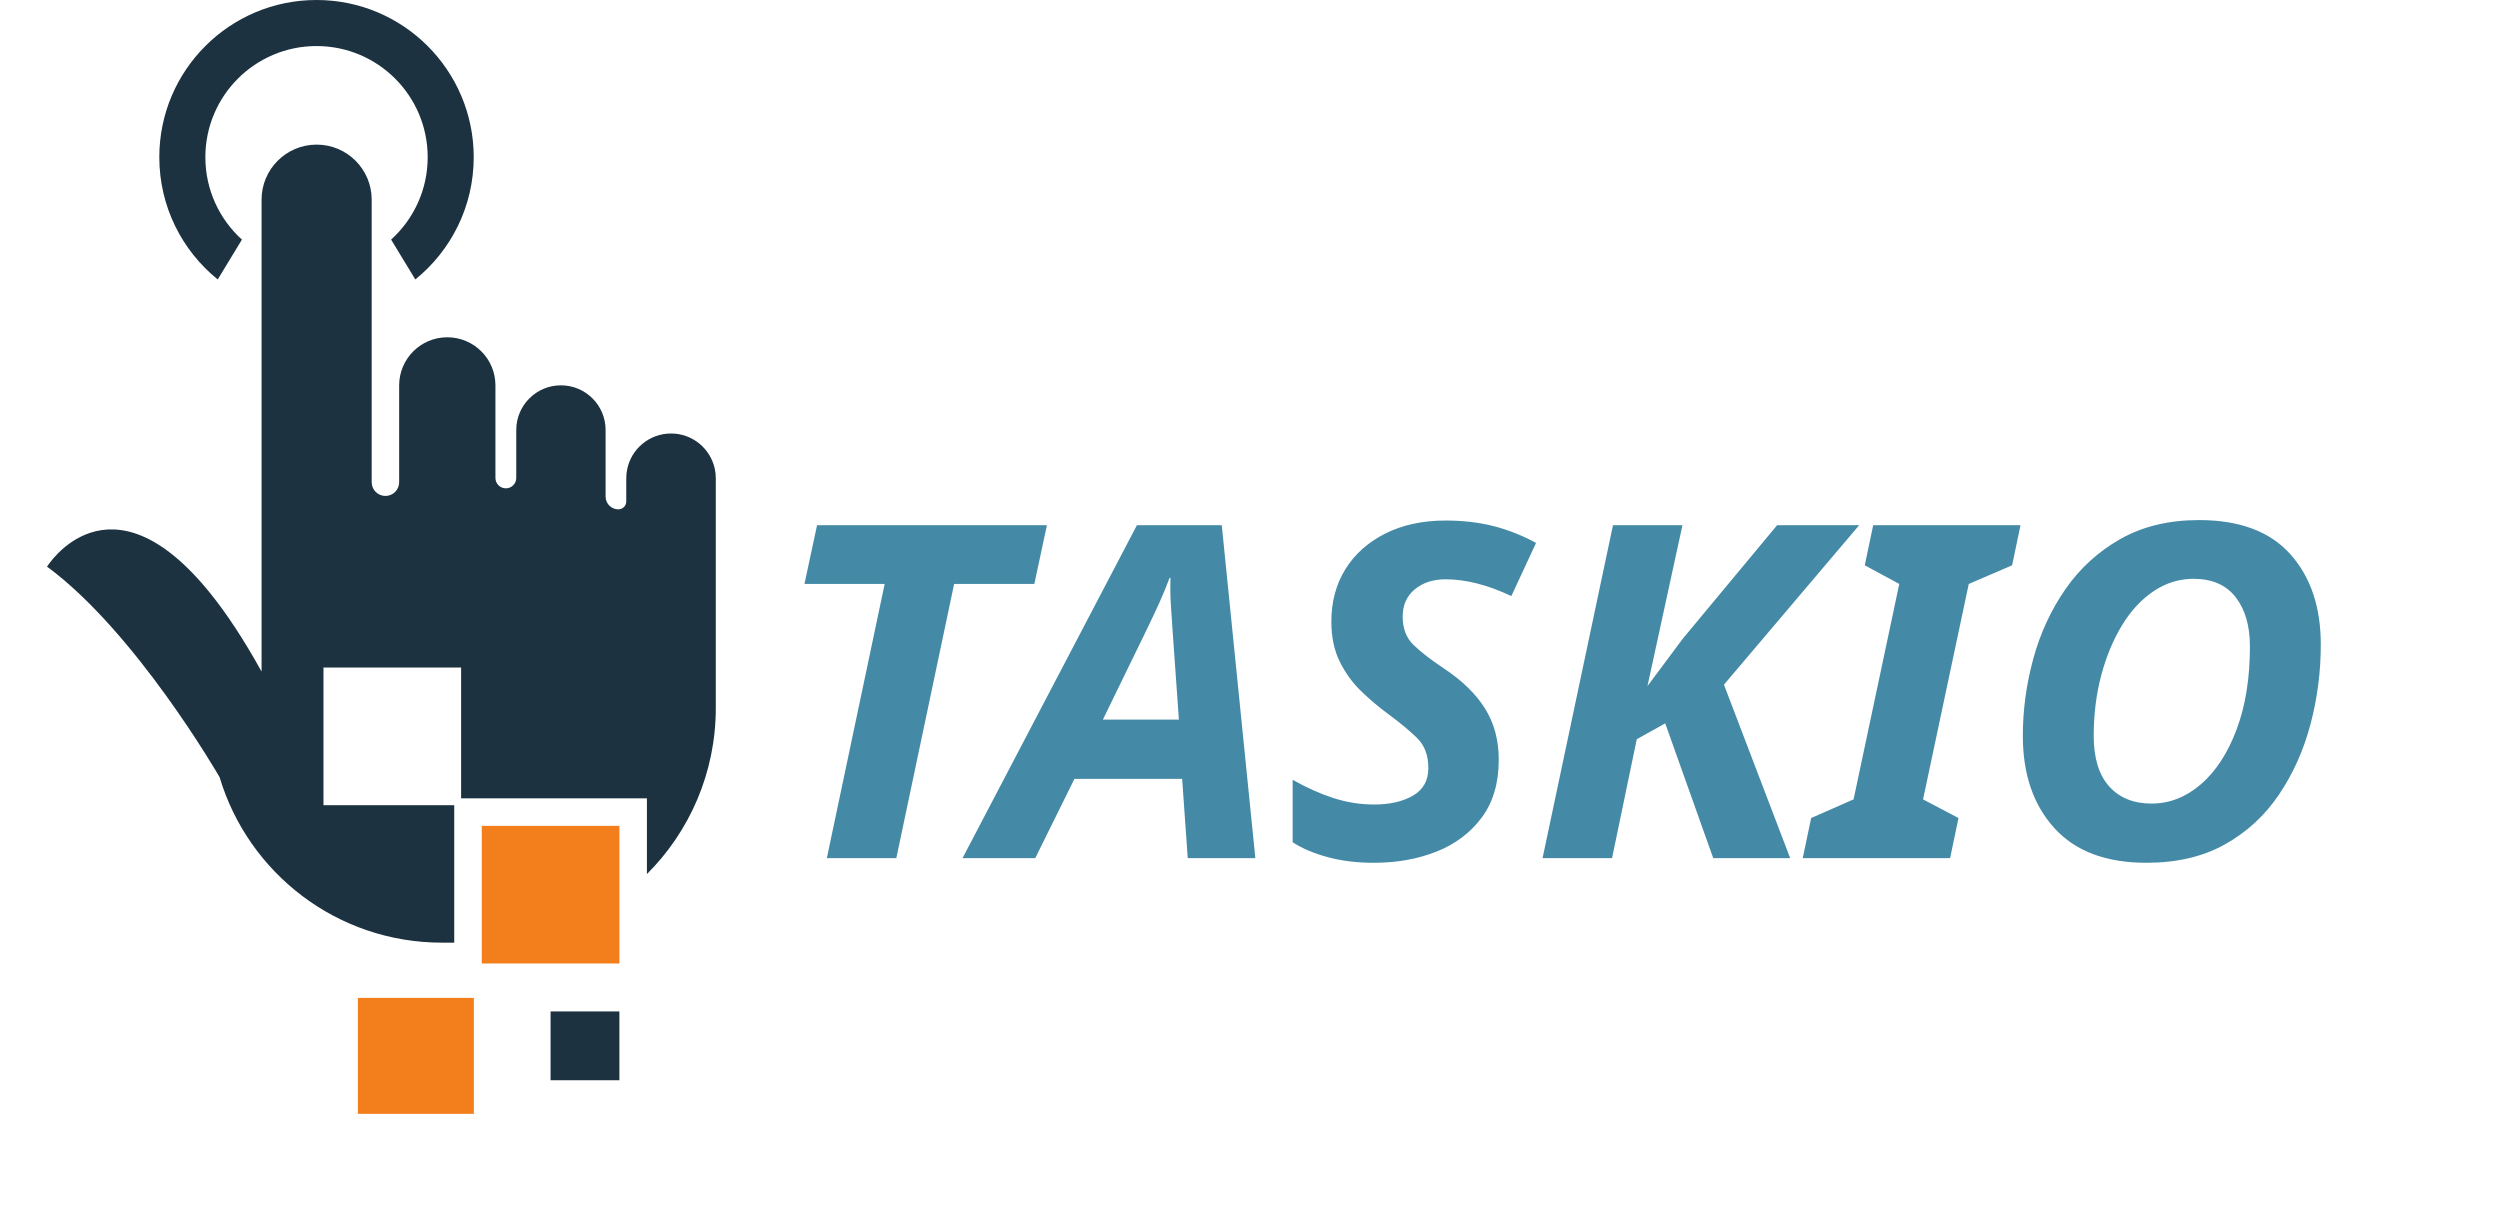
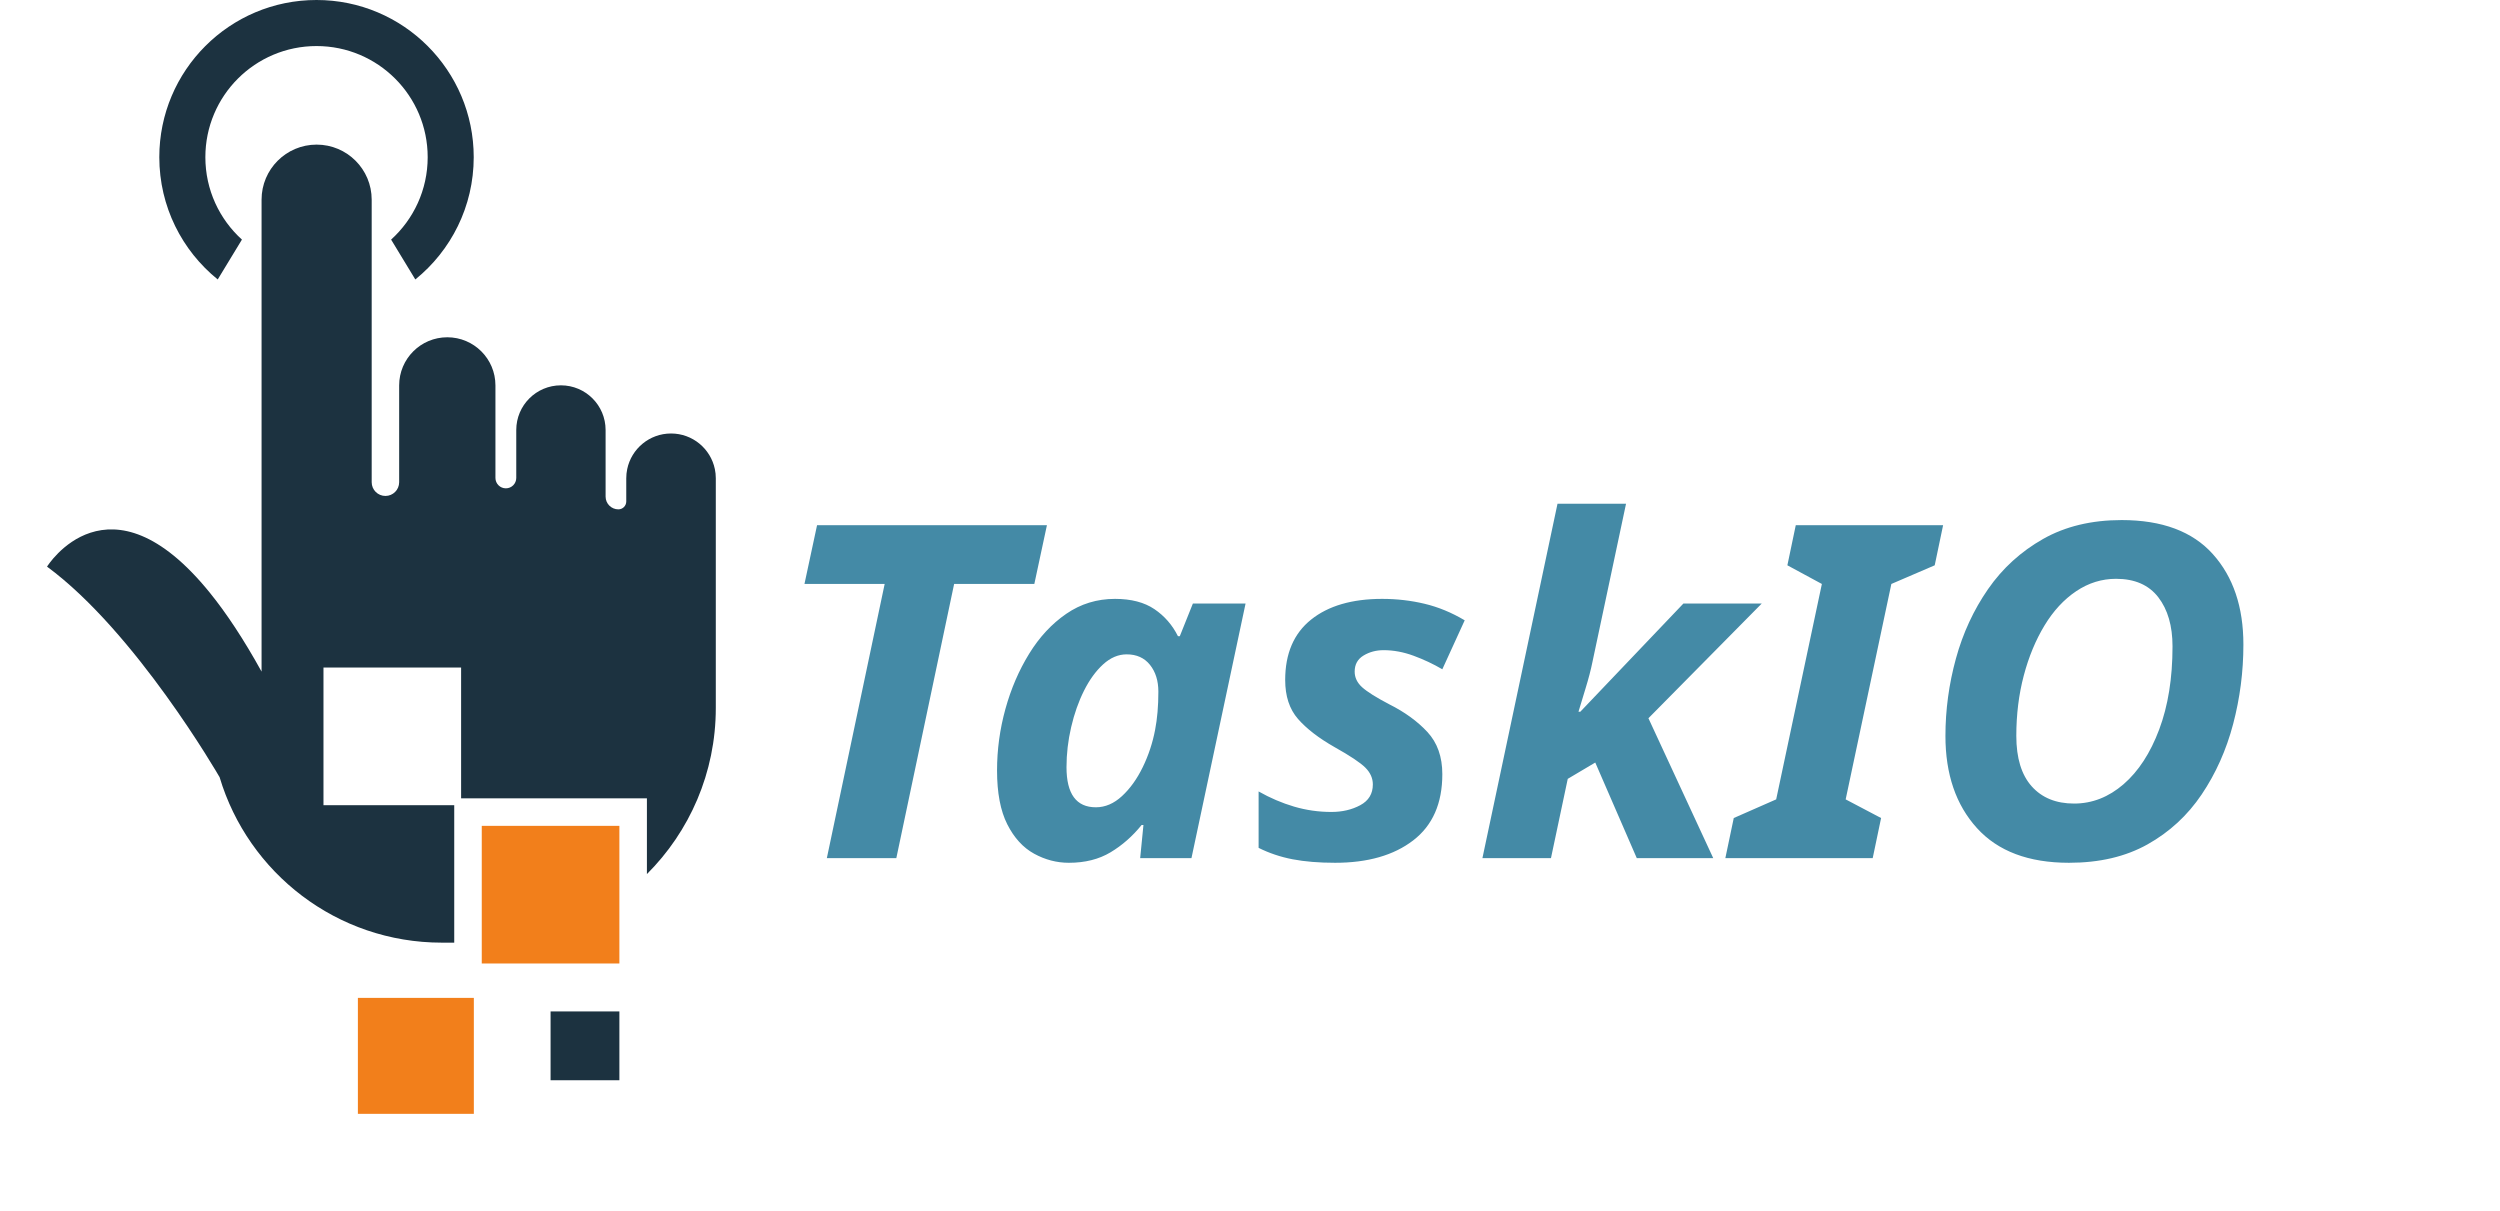
<svg xmlns="http://www.w3.org/2000/svg" id="Capa_2" viewBox="0 0 1876.57 908.65">
  <path d="M536.59,352.12c-3.17-15.26-16.7-26.73-32.89-26.73h-.01c-16.19,0-29.72,11.47-32.89,26.73-.46,2.22-.71,4.52-.71,6.88v17.41c0,3.28-2.66,5.93-5.93,5.93-5.29,0-9.58-4.29-9.58-9.58v-49.99c0-18.53-15.02-33.53-33.53-33.53s-33.53,15-33.53,33.53v35.98c0,4.31-3.5,7.81-7.81,7.81s-7.82-3.5-7.82-7.81v-69.45c0-19.96-16.18-36.13-36.13-36.13h-.01c-19.96,0-36.13,16.18-36.13,36.13v72.66c0,5.69-4.61,10.31-10.31,10.31s-10.31-4.61-10.31-10.31v-212.08c0-22.83-18.5-41.33-41.33-41.33s-41.33,18.5-41.33,41.33v354.24c-13.63-24.67-26.58-44.05-38.75-59.1-76.11-94.14-122.28-19.69-122.28-19.69,66.47,48.93,128.58,156.41,129.54,158.08.01.01.01.02.01.02,21.45,71.81,88.01,124.15,166.81,124.15h9.29v-103.18h-98.15v-103.31h103.31v98.15h139.47v56.87c31.94-31.89,51.71-75.97,51.71-124.68v-172.44c0-2.36-.24-4.66-.71-6.88Z" fill="#1C3240" />
  <rect x="361.62" y="619.91" width="103.31" height="103.31" fill="#F27F1B" />
  <rect x="268.64" y="749.04" width="87.04" height="87.04" fill="#F27F1B" />
  <rect x="413.28" y="759.21" width="51.65" height="51.65" fill="#1C3240" />
  <path d="M237.58,0c-65.17,0-118,52.82-118,117.99,0,37.09,17.11,70.16,43.85,91.78l18.17-29.92c-16.86-15.27-27.45-37.33-27.45-61.86,0-46.07,37.35-83.42,83.44-83.42s83.44,37.35,83.44,83.42c0,24.53-10.59,46.59-27.45,61.86l18.17,29.92c26.74-21.62,43.84-54.71,43.84-91.78C355.57,52.82,302.75,0,237.58,0Z" fill="#1C3240" />
  <text transform="translate(575.15 644.13)" fill="#448AA6" font-family="'Montserrat', sans-serif" font-size="350" font-weight="800" font-style="italic">
-     <tspan x="0" y="0">TASKIO</tspan>
+     <tspan x="0" y="0">TaskIO</tspan>
  </text>
</svg>
